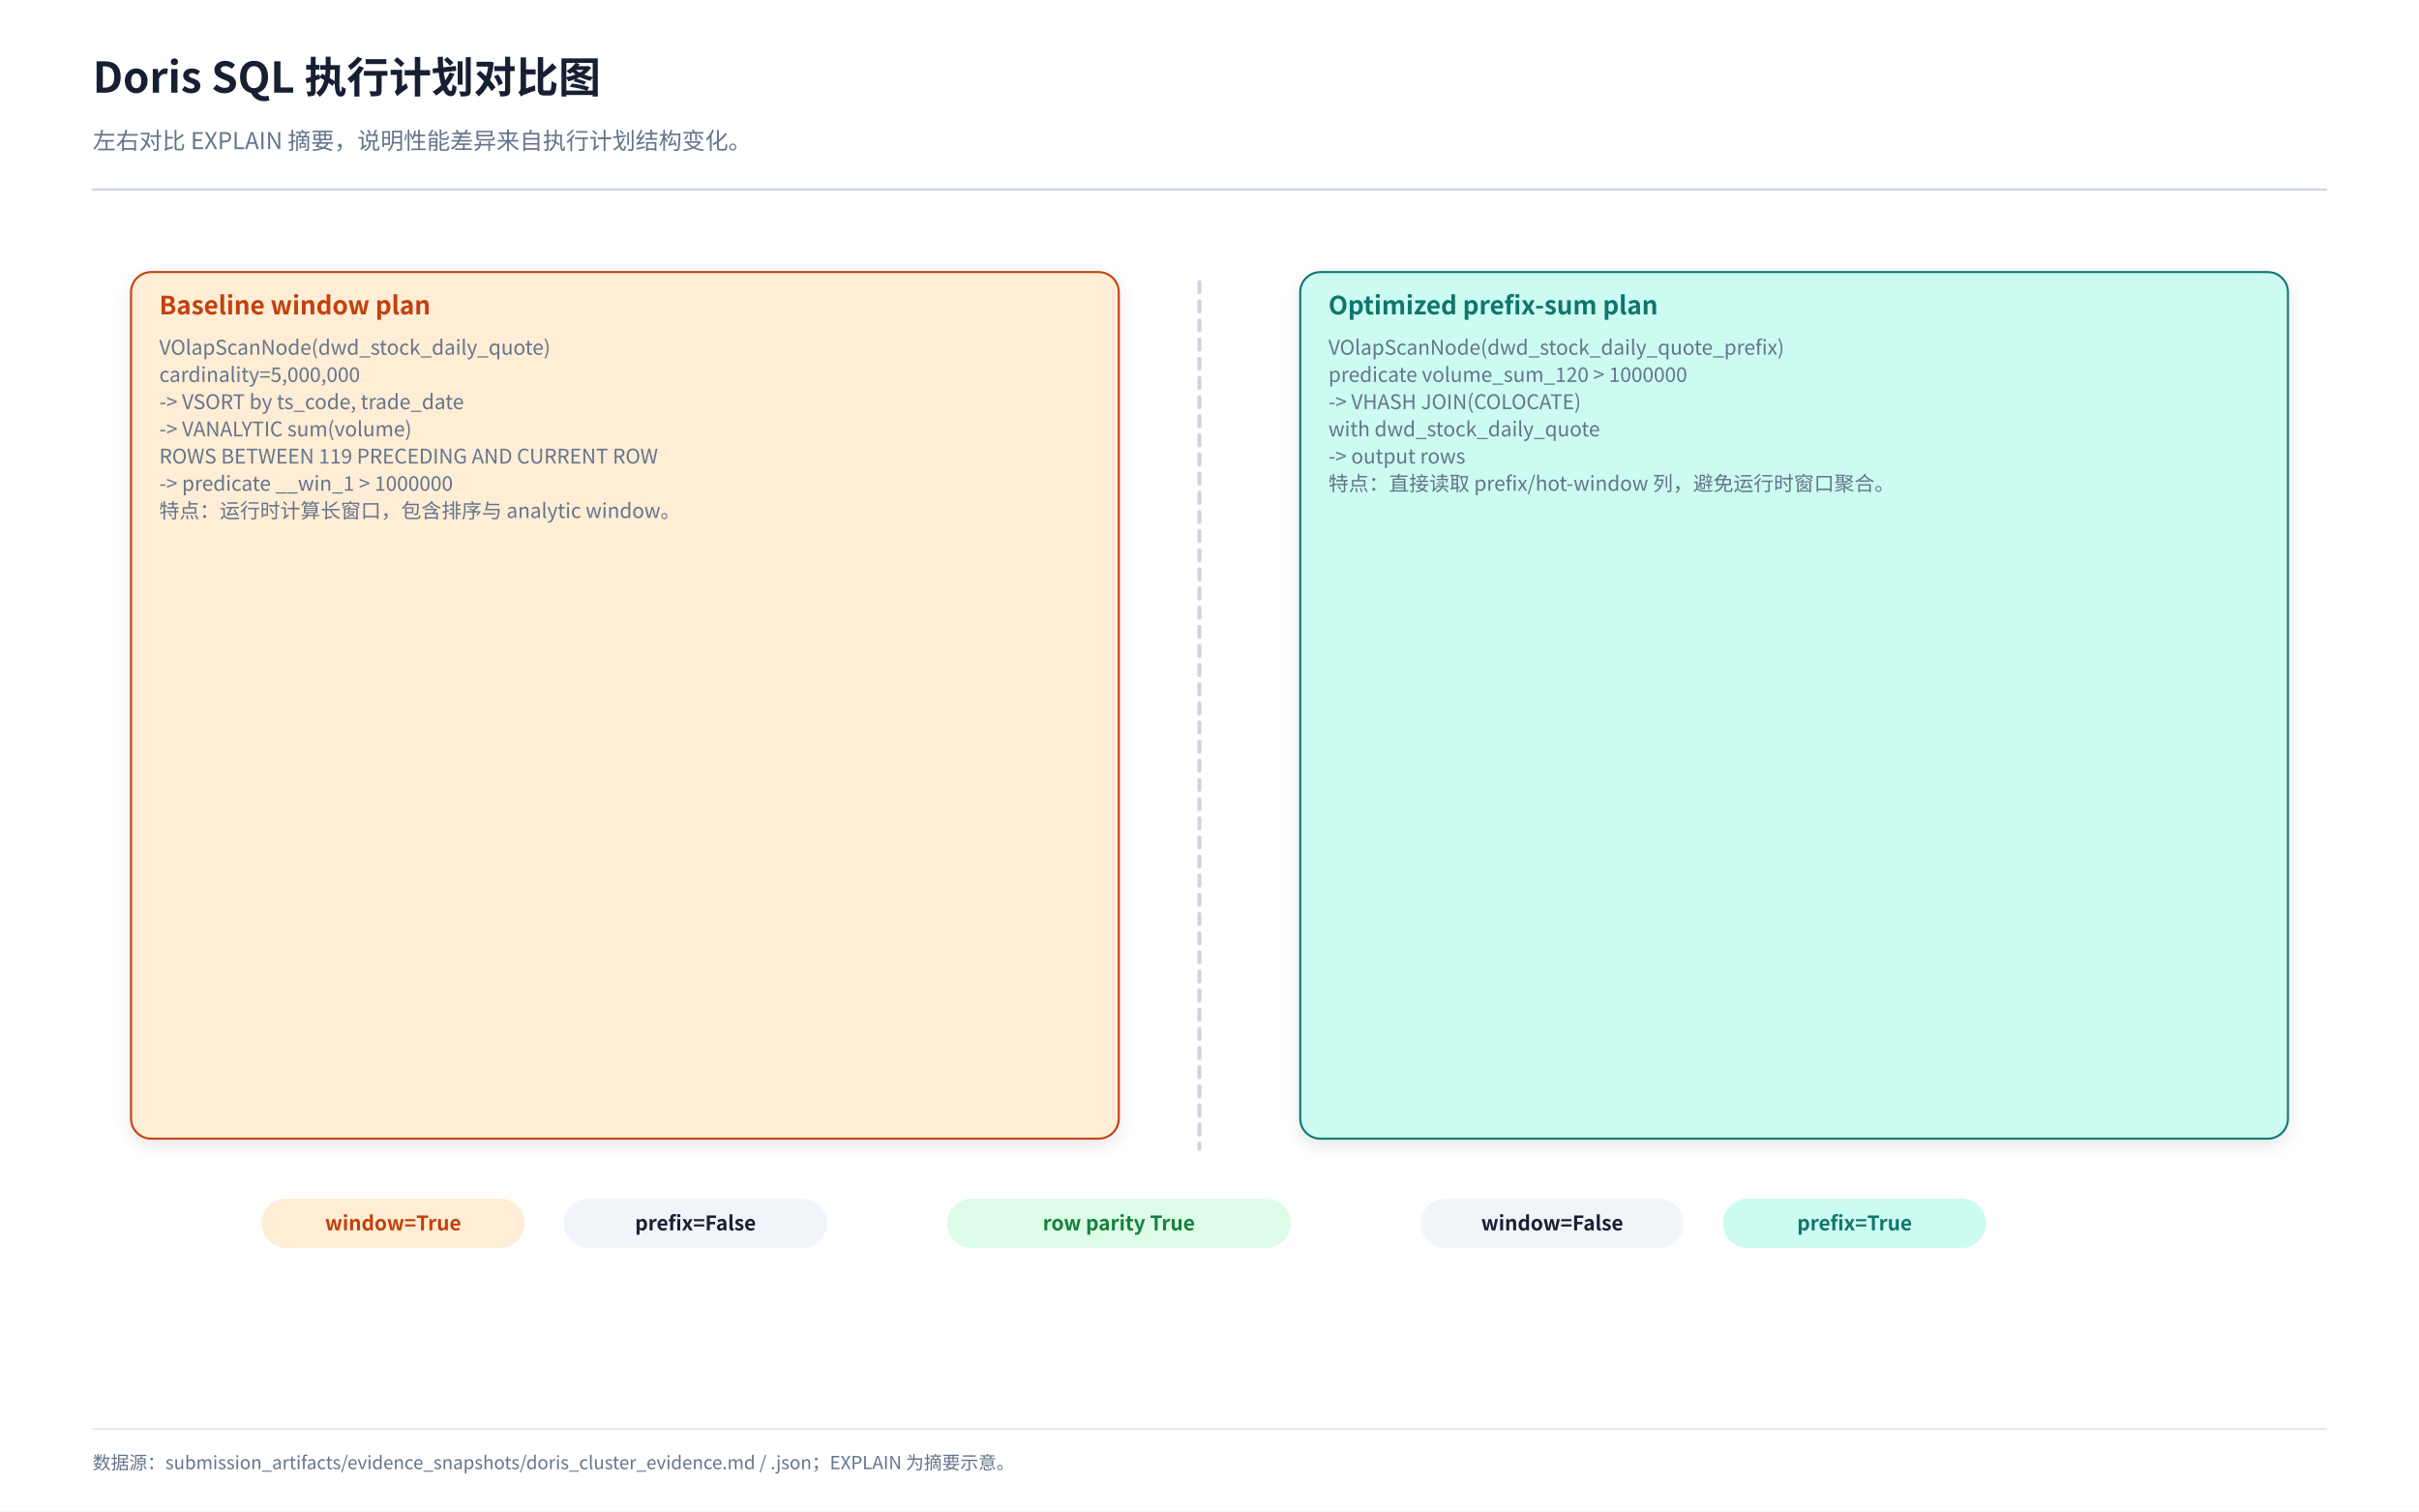
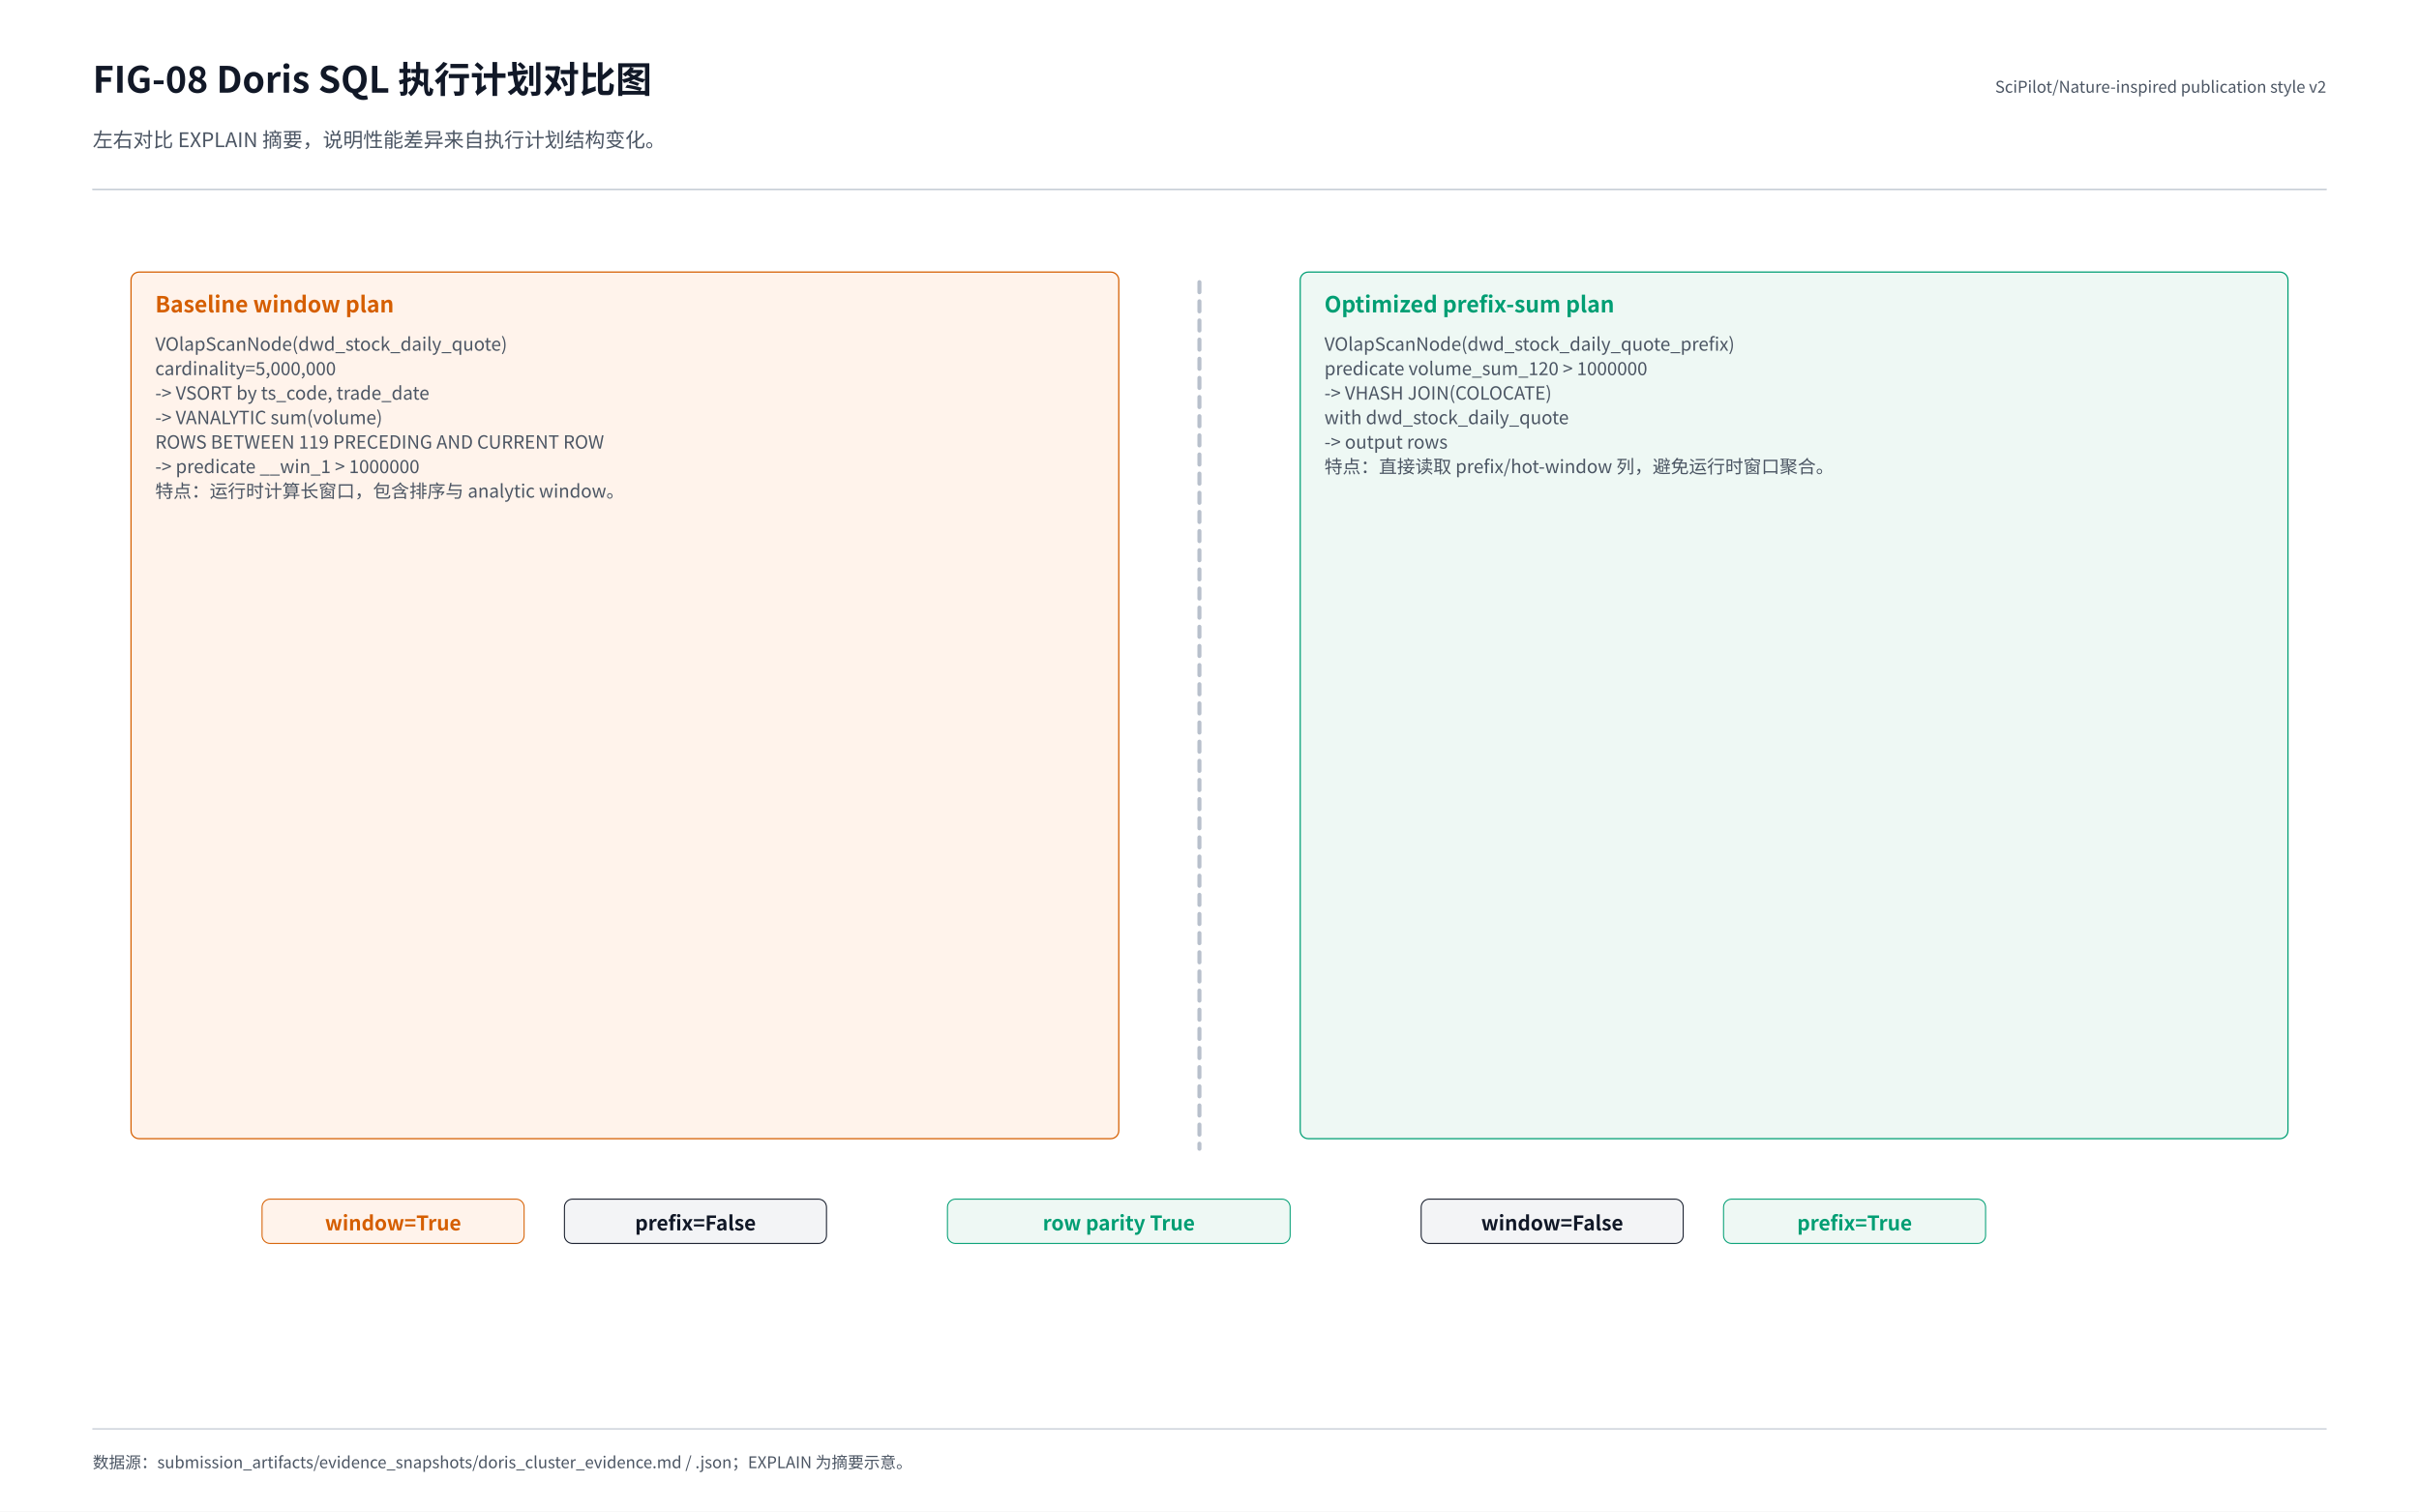
- <svg xmlns="http://www.w3.org/2000/svg" width="2400" height="1500" viewBox="0 0 2400 1500" role="img" aria-label="Doris SQL 执行计划对比图">
+ <svg xmlns="http://www.w3.org/2000/svg" width="2400" height="1500" viewBox="0 0 2400 1500" role="img" aria-label="FIG-08  Doris SQL 执行计划对比图">
  <rect x="0" y="0" width="2400" height="1500" fill="#ffffff" />
  <defs>
    <marker id="arrow" markerWidth="12" markerHeight="12" refX="10" refY="6" orient="auto">
-       <path d="M2,2 L10,6 L2,10 Z" fill="#475569" />
+       <path d="M2,2 L10,6 L2,10 Z" fill="#4b5563" />
    </marker>
-     <filter id="shadow" x="-10%" y="-10%" width="120%" height="130%">
-       <feDropShadow dx="0" dy="6" stdDeviation="8" flood-color="#0f172a" flood-opacity="0.10" />
-     </filter>
  </defs>
-   <text x="92.0" y="92.0" font-family="Microsoft YaHei, SimSun, Noto Sans CJK SC, Arial, sans-serif" font-size="42" font-weight="800" fill="#172033" text-anchor="start">
-     <tspan x="92.0" dy="0.0">Doris SQL 执行计划对比图</tspan>
+   <text x="92.0" y="92.0" font-family="Microsoft YaHei, SimSun, Noto Sans CJK SC, Arial, sans-serif" font-size="36" font-weight="800" fill="#111827" text-anchor="start">
+     <tspan x="92.0" dy="0.0">FIG-08  Doris SQL 执行计划对比图</tspan>
  </text>
-   <text x="92.0" y="148.0" font-family="Microsoft YaHei, SimSun, Noto Sans CJK SC, Arial, sans-serif" font-size="23" font-weight="400" fill="#64748b" text-anchor="start">
+   <text x="92.0" y="146.0" font-family="Microsoft YaHei, SimSun, Noto Sans CJK SC, Arial, sans-serif" font-size="20" font-weight="400" fill="#4b5563" text-anchor="start">
    <tspan x="92.0" dy="0.0">左右对比 EXPLAIN 摘要，说明性能差异来自执行计划结构变化。</tspan>
  </text>
-   <line x1="92.0" y1="188.0" x2="2308.0" y2="188.0" stroke="#cbd5e1" stroke-width="2" stroke-linecap="round" />
-   <rect x="130.0" y="270.0" width="980.0" height="860.0" rx="20" fill="#ffedd5" stroke="#c2410c" stroke-width="2" filter="url(#shadow)" />
-   <text x="158.0" y="312.0" font-family="Microsoft YaHei, SimSun, Noto Sans CJK SC, Arial, sans-serif" font-size="25" font-weight="800" fill="#c2410c" text-anchor="start">
-     <tspan x="158.0" dy="0.0">Baseline window plan</tspan>
+   <text x="2308.0" y="92.0" font-family="Microsoft YaHei, SimSun, Noto Sans CJK SC, Arial, sans-serif" font-size="16" font-weight="400" fill="#4b5563" text-anchor="end">
+     <tspan x="2308.0" dy="0.0">SciPilot/Nature-inspired publication style v2</tspan>
  </text>
-   <text x="158.0" y="352.0" font-family="Microsoft YaHei, SimSun, Noto Sans CJK SC, Arial, sans-serif" font-size="20" font-weight="400" fill="#64748b" text-anchor="start">
-     <tspan x="158.0" dy="0.0">VOlapScanNode(dwd_stock_daily_quote)</tspan>
-     <tspan x="158.0" dy="27.0">cardinality=5,000,000</tspan>
-     <tspan x="158.0" dy="27.0">-&gt; VSORT by ts_code, trade_date</tspan>
-     <tspan x="158.0" dy="27.0">-&gt; VANALYTIC sum(volume)</tspan>
-     <tspan x="158.0" dy="27.0">ROWS BETWEEN 119 PRECEDING AND CURRENT ROW</tspan>
-     <tspan x="158.0" dy="27.0">-&gt; predicate __win_1 &gt; 1000000</tspan>
-     <tspan x="158.0" dy="27.0" />
-     <tspan x="158.0" dy="27.0">特点：运行时计算长窗口，包含排序与 analytic window。</tspan>
+   <line x1="92.0" y1="188.0" x2="2308.0" y2="188.0" stroke="#b8c0cc" stroke-width="1.2" stroke-linecap="round" />
+   <rect x="130.0" y="270.0" width="980.0" height="860.0" rx="8" fill="#fff3eb" stroke="#D55E00" stroke-width="1.2" />
+   <text x="154.0" y="310.0" font-family="Microsoft YaHei, SimSun, Noto Sans CJK SC, Arial, sans-serif" font-size="22" font-weight="800" fill="#D55E00" text-anchor="start">
+     <tspan x="154.0" dy="0.0">Baseline window plan</tspan>
  </text>
-   <rect x="1290.0" y="270.0" width="980.0" height="860.0" rx="20" fill="#ccfbf1" stroke="#0f766e" stroke-width="2" filter="url(#shadow)" />
-   <text x="1318.0" y="312.0" font-family="Microsoft YaHei, SimSun, Noto Sans CJK SC, Arial, sans-serif" font-size="25" font-weight="800" fill="#0f766e" text-anchor="start">
-     <tspan x="1318.0" dy="0.0">Optimized prefix-sum plan</tspan>
+   <text x="154.0" y="348.0" font-family="Microsoft YaHei, SimSun, Noto Sans CJK SC, Arial, sans-serif" font-size="18" font-weight="400" fill="#4b5563" text-anchor="start">
+     <tspan x="154.0" dy="0.0">VOlapScanNode(dwd_stock_daily_quote)</tspan>
+     <tspan x="154.0" dy="24.3">cardinality=5,000,000</tspan>
+     <tspan x="154.0" dy="24.3">-&gt; VSORT by ts_code, trade_date</tspan>
+     <tspan x="154.0" dy="24.3">-&gt; VANALYTIC sum(volume)</tspan>
+     <tspan x="154.0" dy="24.3">ROWS BETWEEN 119 PRECEDING AND CURRENT ROW</tspan>
+     <tspan x="154.0" dy="24.3">-&gt; predicate __win_1 &gt; 1000000</tspan>
+     <tspan x="154.0" dy="24.3" />
+     <tspan x="154.0" dy="24.3">特点：运行时计算长窗口，包含排序与 analytic window。</tspan>
  </text>
-   <text x="1318.0" y="352.0" font-family="Microsoft YaHei, SimSun, Noto Sans CJK SC, Arial, sans-serif" font-size="20" font-weight="400" fill="#64748b" text-anchor="start">
-     <tspan x="1318.0" dy="0.0">VOlapScanNode(dwd_stock_daily_quote_prefix)</tspan>
-     <tspan x="1318.0" dy="27.0">predicate volume_sum_120 &gt; 1000000</tspan>
-     <tspan x="1318.0" dy="27.0">-&gt; VHASH JOIN(COLOCATE)</tspan>
-     <tspan x="1318.0" dy="27.0">with dwd_stock_daily_quote</tspan>
-     <tspan x="1318.0" dy="27.0">-&gt; output rows</tspan>
-     <tspan x="1318.0" dy="27.0" />
-     <tspan x="1318.0" dy="27.0">特点：直接读取 prefix/hot-window 列，避免运行时窗口聚合。</tspan>
+   <rect x="1290.0" y="270.0" width="980.0" height="860.0" rx="8" fill="#eef8f4" stroke="#009E73" stroke-width="1.2" />
+   <text x="1314.0" y="310.0" font-family="Microsoft YaHei, SimSun, Noto Sans CJK SC, Arial, sans-serif" font-size="22" font-weight="800" fill="#009E73" text-anchor="start">
+     <tspan x="1314.0" dy="0.0">Optimized prefix-sum plan</tspan>
  </text>
-   <line x1="1190.0" y1="280.0" x2="1190.0" y2="1140.0" stroke="#cbd5e1" stroke-width="4" stroke-linecap="round" stroke-dasharray="10 9" />
-   <rect x="260.0" y="1190.0" width="260.0" height="48.0" rx="24" fill="#ffedd5" stroke="#ffedd5" stroke-width="1" />
-   <text x="390.0" y="1221.0" font-family="Microsoft YaHei, SimSun, Noto Sans CJK SC, Arial, sans-serif" font-size="20" font-weight="800" fill="#c2410c" text-anchor="middle">
+   <text x="1314.0" y="348.0" font-family="Microsoft YaHei, SimSun, Noto Sans CJK SC, Arial, sans-serif" font-size="18" font-weight="400" fill="#4b5563" text-anchor="start">
+     <tspan x="1314.0" dy="0.0">VOlapScanNode(dwd_stock_daily_quote_prefix)</tspan>
+     <tspan x="1314.0" dy="24.3">predicate volume_sum_120 &gt; 1000000</tspan>
+     <tspan x="1314.0" dy="24.3">-&gt; VHASH JOIN(COLOCATE)</tspan>
+     <tspan x="1314.0" dy="24.3">with dwd_stock_daily_quote</tspan>
+     <tspan x="1314.0" dy="24.3">-&gt; output rows</tspan>
+     <tspan x="1314.0" dy="24.3" />
+     <tspan x="1314.0" dy="24.3">特点：直接读取 prefix/hot-window 列，避免运行时窗口聚合。</tspan>
+   </text>
+   <line x1="1190.0" y1="280.0" x2="1190.0" y2="1140.0" stroke="#b8c0cc" stroke-width="4" stroke-linecap="round" stroke-dasharray="10 9" />
+   <rect x="260.0" y="1190.0" width="260.0" height="44.0" rx="8" fill="#fff3eb" stroke="#D55E00" stroke-width="1" />
+   <text x="390.0" y="1221.0" font-family="Microsoft YaHei, SimSun, Noto Sans CJK SC, Arial, sans-serif" font-size="20" font-weight="800" fill="#D55E00" text-anchor="middle">
    <tspan x="390.0" dy="0.0">window=True</tspan>
  </text>
-   <rect x="560.0" y="1190.0" width="260.0" height="48.0" rx="24" fill="#f1f5f9" stroke="#f1f5f9" stroke-width="1" />
-   <text x="690.0" y="1221.0" font-family="Microsoft YaHei, SimSun, Noto Sans CJK SC, Arial, sans-serif" font-size="20" font-weight="800" fill="#172033" text-anchor="middle">
+   <rect x="560.0" y="1190.0" width="260.0" height="44.0" rx="8" fill="#f3f4f6" stroke="#111827" stroke-width="1" />
+   <text x="690.0" y="1221.0" font-family="Microsoft YaHei, SimSun, Noto Sans CJK SC, Arial, sans-serif" font-size="20" font-weight="800" fill="#111827" text-anchor="middle">
    <tspan x="690.0" dy="0.0">prefix=False</tspan>
  </text>
-   <rect x="1410.0" y="1190.0" width="260.0" height="48.0" rx="24" fill="#f1f5f9" stroke="#f1f5f9" stroke-width="1" />
-   <text x="1540.0" y="1221.0" font-family="Microsoft YaHei, SimSun, Noto Sans CJK SC, Arial, sans-serif" font-size="20" font-weight="800" fill="#172033" text-anchor="middle">
+   <rect x="1410.0" y="1190.0" width="260.0" height="44.0" rx="8" fill="#f3f4f6" stroke="#111827" stroke-width="1" />
+   <text x="1540.0" y="1221.0" font-family="Microsoft YaHei, SimSun, Noto Sans CJK SC, Arial, sans-serif" font-size="20" font-weight="800" fill="#111827" text-anchor="middle">
    <tspan x="1540.0" dy="0.0">window=False</tspan>
  </text>
-   <rect x="1710.0" y="1190.0" width="260.0" height="48.0" rx="24" fill="#ccfbf1" stroke="#ccfbf1" stroke-width="1" />
-   <text x="1840.0" y="1221.0" font-family="Microsoft YaHei, SimSun, Noto Sans CJK SC, Arial, sans-serif" font-size="20" font-weight="800" fill="#0f766e" text-anchor="middle">
+   <rect x="1710.0" y="1190.0" width="260.0" height="44.0" rx="8" fill="#eef8f4" stroke="#009E73" stroke-width="1" />
+   <text x="1840.0" y="1221.0" font-family="Microsoft YaHei, SimSun, Noto Sans CJK SC, Arial, sans-serif" font-size="20" font-weight="800" fill="#009E73" text-anchor="middle">
    <tspan x="1840.0" dy="0.0">prefix=True</tspan>
  </text>
-   <rect x="940.0" y="1190.0" width="340.0" height="48.0" rx="24" fill="#dcfce7" stroke="#dcfce7" stroke-width="1" />
-   <text x="1110.0" y="1221.0" font-family="Microsoft YaHei, SimSun, Noto Sans CJK SC, Arial, sans-serif" font-size="20" font-weight="800" fill="#15803d" text-anchor="middle">
+   <rect x="940.0" y="1190.0" width="340.0" height="44.0" rx="8" fill="#eef8f4" stroke="#009E73" stroke-width="1" />
+   <text x="1110.0" y="1221.0" font-family="Microsoft YaHei, SimSun, Noto Sans CJK SC, Arial, sans-serif" font-size="20" font-weight="800" fill="#009E73" text-anchor="middle">
    <tspan x="1110.0" dy="0.0">row parity True</tspan>
  </text>
-   <line x1="92.0" y1="1418.0" x2="2308.0" y2="1418.0" stroke="#cbd5e1" stroke-width="1" stroke-linecap="round" />
-   <text x="92.0" y="1458.0" font-family="Microsoft YaHei, SimSun, Noto Sans CJK SC, Arial, sans-serif" font-size="18" font-weight="400" fill="#64748b" text-anchor="start">
+   <line x1="92.0" y1="1418.0" x2="2308.0" y2="1418.0" stroke="#b8c0cc" stroke-width="1" stroke-linecap="round" />
+   <text x="92.0" y="1457.0" font-family="Microsoft YaHei, SimSun, Noto Sans CJK SC, Arial, sans-serif" font-size="16" font-weight="400" fill="#4b5563" text-anchor="start">
    <tspan x="92.0" dy="0.0">数据源：submission_artifacts/evidence_snapshots/doris_cluster_evidence.md / .json；EXPLAIN 为摘要示意。</tspan>
  </text>
</svg>
